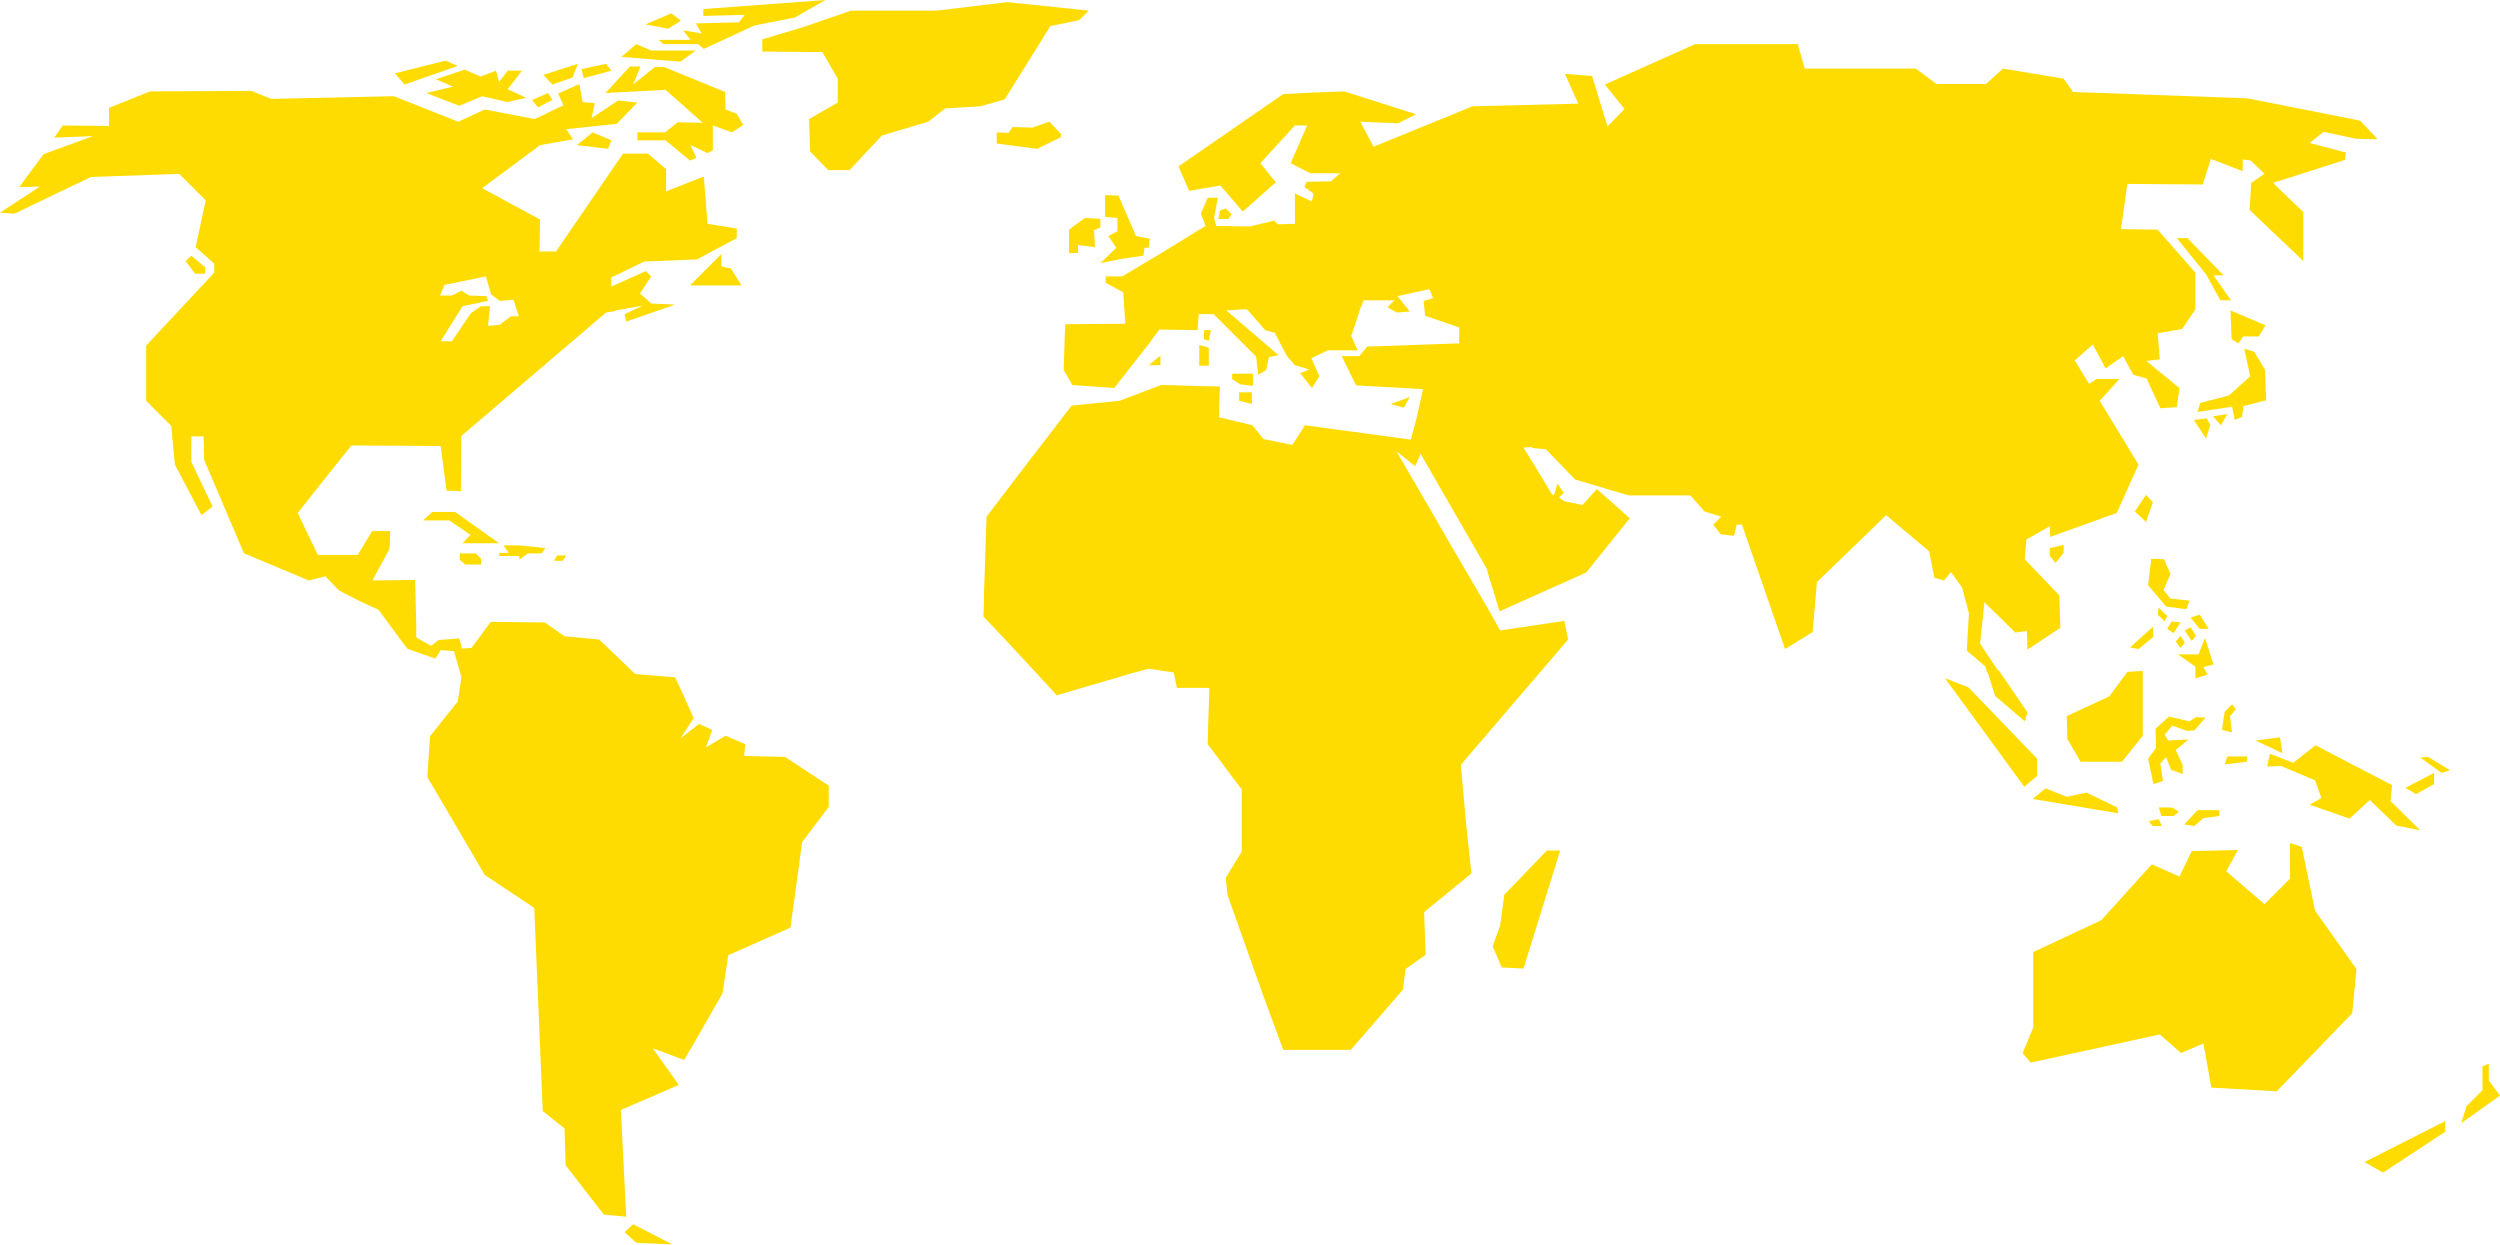
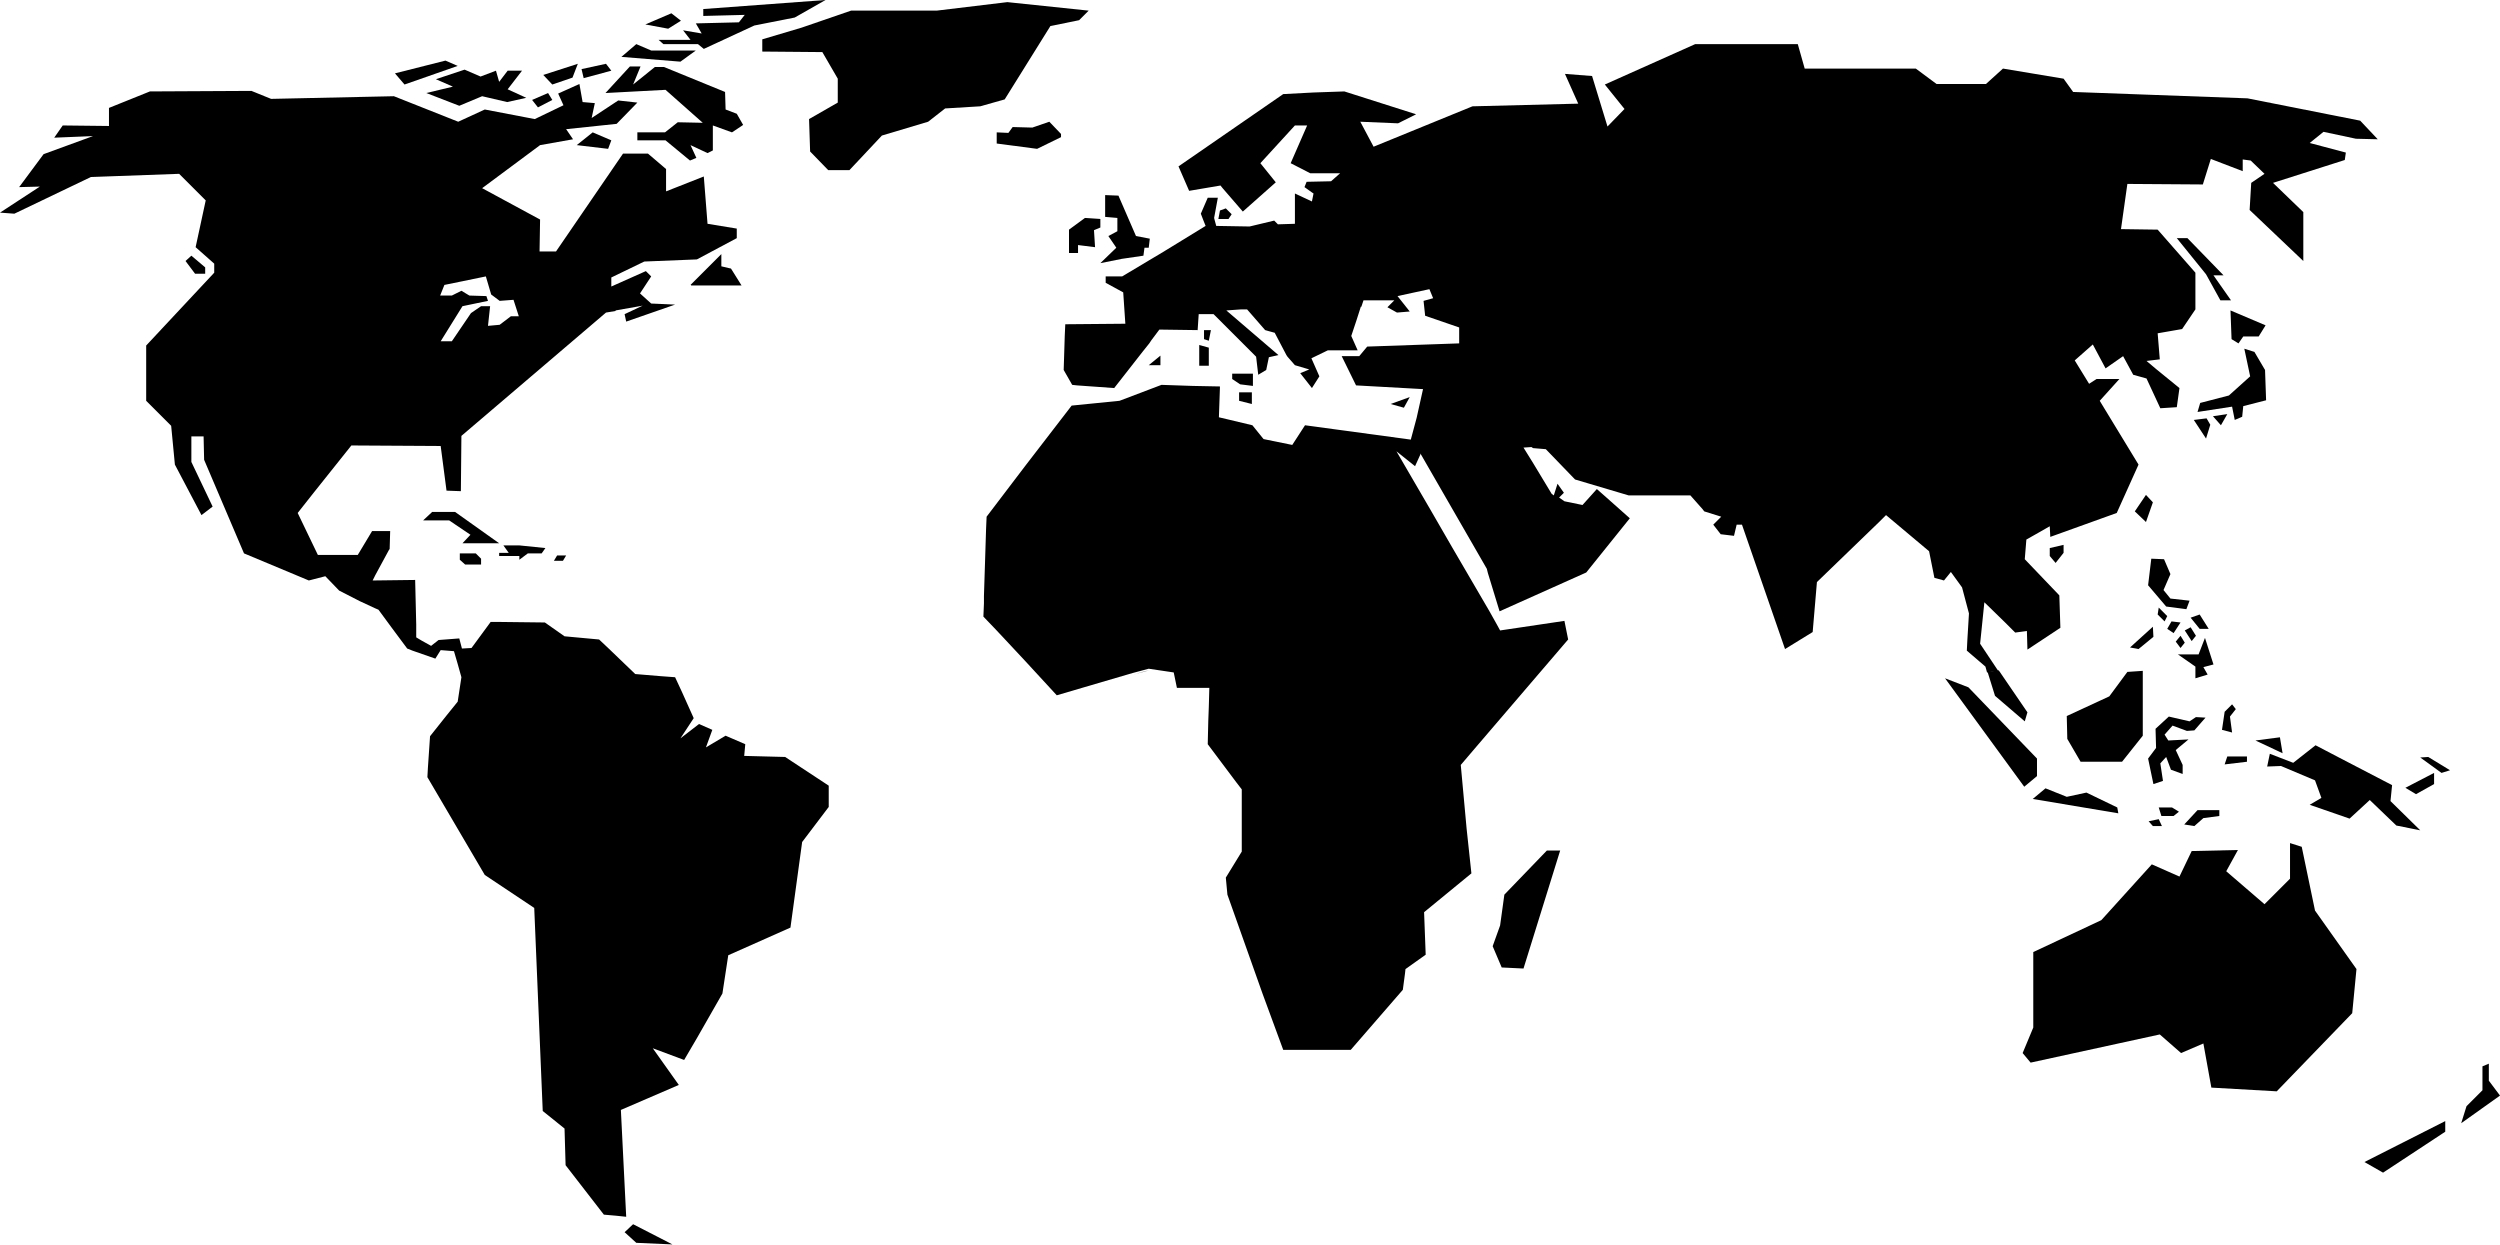
<svg xmlns="http://www.w3.org/2000/svg" version="1.1" id="Layer_1" x="0px" y="0px" viewBox="0 0 470.3 234.1" enable-background="new 0 0 470.3 234.1" xml:space="preserve">
  <g>
-     <polygon fill="#FFDC01" points="128.1,3.9 126.3,2.5 121.4,4.6 125.7,5.4  " />
-     <polygon fill="#FFDC01" points="421.1,64.6 422,63.3 424.9,63.3 426.2,61.2 419.6,58.4 419.8,63.8  " />
-     <polygon fill="#FFDC01" points="411.5,44.8 409.5,44.8 415,51.6 417.7,56.5 419.7,56.5 416.4,51.8 418.3,51.8  " />
-     <polygon fill="#FFDC01" points="426.1,69.6 424.1,66.2 422.2,65.6 423.3,70.8 419.3,74.4 413.9,75.8 413.4,77.5 419.9,76.5    420.4,79 421.8,78.4 422,76.4 426.3,75.3  " />
-     <polygon fill="#FFDC01" points="419,77.9 416.3,78.3 417.8,80  " />
-     <polygon fill="#FFDC01" points="414.5,153.9 417.5,153.5 417.5,152.4 413.4,152.4 410.9,155.1 412.8,155.4  " />
-     <polygon fill="#FFDC01" points="422.7,142.3 419,142.3 418.5,143.8 422.7,143.3  " />
-     <polygon fill="#FFDC01" points="419.5,134.8 420.6,133.4 419.9,132.5 418.5,133.9 418,137.3 419.9,137.8  " />
-     <polygon fill="#FFDC01" points="134.1,28.3 134.1,23.6 137.7,24.9 139.8,23.5 138.6,21.4 136.5,20.6 136.4,17.3 124.9,12.6    123.2,12.6 119.1,15.9 120.5,12.5 118.5,12.5 113.9,17.5 125.2,16.9 132.2,23.1 127.5,23 125.1,24.9 119.9,24.9 119.9,26.4    125.2,26.4 129.8,30.2 131,29.7 129.9,27.3 133.1,28.8  " />
-     <polygon fill="#FFDC01" points="216.1,68.7 218.3,68.7 218.3,66.9  " />
-     <polygon fill="#FFDC01" points="428.9,138.7 424.3,139.3 429.4,141.7  " />
-     <polygon fill="#FFDC01" points="401.6,96.2 403.7,98.2 405,94.5 403.7,93.1  " />
-     <polygon fill="#FFDC01" points="210.2,43.5 208.5,44.4 210,46.6 207,49.5 211,48.7 215.1,48.1 215.3,46.6 216.1,46.6 216.3,44.9    213.7,44.4 210.4,36.8 207.9,36.7 207.9,40.8 210.2,41  " />
-     <polygon fill="#FFDC01" points="130.9,9.5 122.5,9.5 119.7,8.3 116.9,10.7 128,11.6  " />
-     <polygon fill="#FFDC01" points="201.1,43.2 201.1,47.6 202.8,47.6 202.8,46.1 206,46.5 205.8,43.3 207,42.8 207,41.2 204.1,41  " />
-     <polygon fill="#FFDC01" points="139.5,53.7 137.5,50.5 137.5,50.5 137.4,50.5 135.7,50.1 135.7,47.9 135.7,47.9 135.7,47.8    129.9,53.6 130,53.6 130,53.7  " />
-     <polygon fill="#FFDC01" points="129.9,7.5 123.9,7.5 124.8,8.3 131.3,8.3 132.4,9.2 141.9,4.8 149.5,3.3 155.3,0 132.3,1.7    132.3,3 140.1,2.8 139,4.2 130.9,4.4 132,6.3 128.5,5.7  " />
-     <polygon fill="#FFDC01" points="404.2,154.5 405,155.4 406.7,155.4 406.1,154.1  " />
-     <polygon fill="#FFDC01" points="382.4,150.3 398.5,153 398.3,151.9 392.5,149.1 388.8,149.9 384.8,148.3  " />
-     <polygon fill="#FFDC01" points="403.1,138.4 403.1,129.5 403.1,129.4 403.1,126.2 400.2,126.4 396.8,131 388.8,134.7 388.8,134.7    388.8,134.7 388.9,139 391.4,143.3 399.2,143.3  " />
-     <polygon fill="#FFDC01" points="385.6,104.6 386.7,105.9 388.2,104 388.2,102.5 385.6,103.1  " />
-     <polygon fill="#FFDC01" points="409.9,152.7 408.6,151.9 406.1,151.9 406.6,153.5 408.9,153.5  " />
-     <polygon fill="#FFDC01" points="407.9,139.3 407.2,138.2 408.7,136.5 411.4,137.5 412.8,137.4 414.9,135 413.1,134.9 411.9,135.7    408,134.8 405.5,137.1 405.6,140.7 404.1,142.7 405.1,147.5 406.9,146.9 406.4,143.6 407.5,142.4 408.4,144.8 410.6,145.6    410.6,143.9 409.3,141.1 411.7,139.1  " />
-     <polygon fill="#FFDC01" points="440,142.5 440,142.5 435.6,140.2 431.4,143.5 427,141.8 426.5,144.2 429.1,144.1 435.5,146.8    436.7,150.1 434.5,151.4 440,153.3 440,153.3 442,154 445.8,150.5 450.8,155.3 455.3,156.2 449.7,150.7 450,147.7  " />
-     <polygon fill="#FFDC01" points="457.9,145.4 452.5,148.2 454.5,149.4 457.9,147.5  " />
-     <polygon fill="#FFDC01" points="407.1,105.2 404.7,105.1 404.1,110.1 407.5,114.1 411.3,114.6 411.9,113 408.3,112.6 407,111    408.3,108  " />
-     <polygon fill="#FFDC01" points="413.8,118.3 415.5,118.3 413.8,115.6 412.1,116.2  " />
-     <polygon fill="#FFDC01" points="411,120.9 410.2,119.6 409.3,120.7 410.2,121.9  " />
-     <polygon fill="#FFDC01" points="415.8,79.9 415.1,78.7 412.7,79 415,82.5  " />
-     <polygon fill="#FFDC01" points="405,117.9 400.7,121.8 402.3,122.1 405.1,119.8  " />
-     <polygon fill="#FFDC01" points="411,118.6 412.3,120.6 413.1,119.6 412.1,118  " />
-     <polygon fill="#FFDC01" points="414.8,120 413.6,123.1 409.7,123.1 413,125.4 413,127.6 415.3,126.9 414.5,125.5 416.4,125  " />
-     <polygon fill="#FFDC01" points="410.2,117.1 408.5,116.9 407.7,118.3 408.9,119.1  " />
-     <polygon fill="#FFDC01" points="405.9,115.6 407.2,116.9 407.7,115.9 406.1,114.3  " />
-     <polygon fill="#FFDC01" points="194.2,24 190.5,23.9 189.7,25 187.5,24.9 187.5,27 195.1,28 199.6,25.8 199.6,25.2 197.4,22.9  " />
-     <polygon fill="#FFDC01" points="383.2,146 383.2,142.7 370.3,129.3 365.9,127.6 380.8,148  " />
-     <polygon fill="#FFDC01" points="283,168.3 282.2,174.1 280.8,178 282.5,182 286.6,182.2 293.5,160 291,160  " />
-     <path fill="#FFDC01" d="M140,142.2l0.2-2.2l-3.7-1.6l-3.7,2.2l1.2-3.3l-2.5-1.1l-3.5,2.7l2.5-3.8l-2.2-4.9l-1.3-2.8l-2.7-0.2   l-4.8-0.4l-5.1-4.9l0,0l-1.7-1.6l-6.5-0.6l-3.7-2.6L94,117l-1.7,0l-3.6,4.9l-1.8,0.1l-0.5-1.9l-3.9,0.3l-1.4,1.1l-1.8-1l0,0l-1-0.6   l0-2.4l0,0l-0.2-8.4l-8,0.1l0,0l0.5-1l2.6-4.8l0.1-0.1l0.1-3.4L70,99.9l-2.7,4.5l-7.5,0L56,96.5l3-3.8l0,0l7.1-8.9l16.8,0.1   l1.1,8.4l2.7,0.1L86.8,82l27.2-23.2l1.8-0.3l0-0.1l5.1-0.9l-3.4,1.6l0.3,1.4l9.2-3.2l-4.5-0.2l-2.1-1.9l2.1-3.2l-1-1l-6.5,2.9v-1.7   l6.2-3l9.9-0.4l7.5-4l0-1.8l-5.5-0.9l-0.7-8.9l-7.1,2.8l0-4.2l-3.4-2.9h-4.7l-12.6,18.4l-3.1,0l0.1-6l-10.9-5.9l10.9-8.1l6.2-1.1   l-1.3-1.9l9.5-1l3.9-4l-3.6-0.4l-5,3.3l0.6-2.8l-2.3-0.2l-0.6-3.4l-4,1.8l1,2.2l-5.4,2.6l-9.4-1.8l-5,2.3l-12.1-4.8l-23.1,0.5l0,0   l0,0l-3.7-1.5l-19.1,0.1l-7.7,3.1v3.4l-8.7-0.1l-1.6,2.3l7.3-0.3L8.2,29l-4.6,6.2l3.9-0.1L0,40l2.7,0.2l14.4-6.9l16.6-0.6l5,5l0,0   l-1.9,8.8l3.5,3.1v1.7l0.4,0h-0.4L27.5,65v10.4l4.7,4.7l0,0l0,0l0.7,7.3l5,9.5l2.1-1.6l-4-8.4v-4.8h2.3l0.1,4.4l7.5,17.6l12.2,5.1   l3.1-0.8l2.6,2.7l0,0l0,0l0,0l0,0l3.9,2l2.8,1.3l0.7,0.3l2.5,3.4l0,0l2.9,3.9l1,0.4l0,0l4.3,1.5l1-1.6l2.5,0.2l0.7,2.4h0l0.7,2.5   l-0.7,4.6l-2.1,2.6l0,0l-3.1,3.9l-0.4,5.9l0,0l-0.1,1.8l10.8,18.4l9.3,6.2l0,0l1.6,38.2l4.1,3.3l0.2,6.9l7.2,9.3l2.3,0.2l0,0l0,0   l1.9,0.2l-1-20.1l10.9-4.7l-4.9-6.9l0,0l5.9,2.2l2.4-4.1l0,0l4.8-8.4l1.1-7.2l11.7-5.2l2.2-16.1l5-6.6v-4l-8.2-5.4L140,142.2z    M83.6,53.6L83.6,53.6l7.8-1.6l1,3.4l1.6,1.2l2.6-0.2l1,3.1l0.1,0h-1.6L94,61.1l-2.2,0.2l0.4-3.7h-1.7l-1.9,1.3L85,64.2h-2.1   l4.1-6.6l4.8-1l-0.3-0.9l-3.2-0.1l-1.5-0.9L85,55.6h-2.2L83.6,53.6L83.6,53.6z" />
-     <path fill="#FFDC01" d="M369.1,110.5l1.3,4.9l-0.3,5l-0.1,2l3.5,3l0.3,1.1l2.1-0.3l-3.4-5.1l0.8-7.8l3.9,3.8v0l1.9,1.9l2.2-0.3   l0.1,3.5l6.2-4.1l-0.2-6.1l-6.5-6.8l0.3-3.7l2.3-1.3l0,0l2.1-1.2l0.1,2l12.5-4.5l4.1-9.1l-7.3-12l3.7-4.1h-4.3l-1.4,0.9l-2.7-4.4   l3.4-3l2.4,4.5l3.3-2.3l0,0l1.9,3.5l2.5,0.7l2.6,5.6l3.1-0.2l0.5-3.6l-4.3-3.5l-1.9-1.6l2.5-0.3l-0.4-4.9l4.6-0.8l2.5-3.7v-6.9   l-7.1-8.1l-6.9-0.1l1.2-8.5l14.2,0.1l1.5-4.8l6,2.3l0-2.2l1.5,0.2l2.6,2.5l-2.5,1.7l-0.3,5.1l10.1,9.6v-9.2l-5.7-5.5l13.5-4.3   l0.2-1.4l-6.8-1.8l2.6-2.1l6.1,1.3l4.1,0.1l-3.3-3.5l-21.2-4.2L390,17.3l-1.8-2.5l-11.4-1.9l-3.2,2.9h-9.3l-3.9-2.9h-20.9l-1.3-4.6   h-19.3l-17,7.6l3.7,4.6l-3.2,3.3l-2.9-9.5l-5.1-0.4l2.5,5.6l-19.9,0.5l-18.6,7.6l-2.5-4.7l7.1,0.3l3.4-1.7l-13.5-4.3l-2.9,0.1l0,0   l-2.9,0.1v0l-5.7,0.3l-19.7,13.6l2,4.6l5.9-1l0.4,0.5l0,0l3.8,4.4l6.2-5.5l-2.9-3.6l6.5-7.1h1.3v0h1l-3.1,7.1l3.7,1.9h5.6l0,0   l-0.8,0.7l0,0l-0.9,0.8l-4.6,0.1l-0.4,1l1.4,1l0.3,0.2l-0.3,1.5l-3.2-1.5l0,1.9l0,2.2l0,0l0,0l0,1.6l0,0l-3.2,0.1l-0.7-0.7   l-4.6,1.1l-0.4,0l0,0l0,0l-5.9-0.1l-0.3-1.1l-0.1-0.4l0.7-3.8l-1.9,0l-1.3,3l0.5,1.3l0.4,1l-3.1,1.9l0,0l-3.1,1.9l-1.8,1.1   l-7.7,4.6H208v1.2l3.3,1.8l0.4,5.9L200.4,61l-0.1,2.2l0,0l0,0l-0.2,6.4l1.6,2.8l0.9,0.1l0,0l7,0.5l5.4-6.9l0,0l1.2-1.5l0.4-0.6l0,0   l1.5-2l7.2,0.1l0.2-3h0.2h2.6l8,8l0.4,3.4l1.5-0.9l0.5-2.4l1.8-0.4l-9.8-8.4l2.8-0.2l0,0l0.4,0h0l0,0l0,0l0.7,0l3.4,3.9l0.7,0.2   l0,0l0,0l1.1,0.3l0,0l2.2,4.2l0.2,0.3l0,0l1.4,1.6l2.7,0.8l-1.7,0.7l2.2,2.8l1.4-2.2l-1.5-3.4l3.1-1.5h2.5h3.1l-1.2-2.7l1-3l0,0   l0.8-2.5l0.1,0l0.4-1.2h5.8l-1.3,1.3l1.8,1l2.4-0.2l-2.3-2.9l6-1.3l0,0l0.7,1.7l-1.8,0.5l0.3,2.8l6.4,2.2l0,0v3l-0.1,0l-17.2,0.6   l-1.5,1.8l-3.3,0l2.7,5.5l12.6,0.7l0,0l0,0l-0.6,2.7l0,0l-0.6,2.7l-1.1,4.1l0,0l-14-1.9l0,0l-5.9-0.8l-2.4,3.7l-5.4-1.1l-2.1-2.6   l-4.6-1.1l0,0l-1.7-0.4l0.2-5.8l-5.1-0.1l0,0l-5.9-0.2l-7.9,3v0l-9,0.9l-8.7,11.3h0l-7.3,9.6l-0.1,2.3h0l-0.2,6.4l0.1,0.8l-0.1-0.8   l-0.2,6.2l0,1.4l-0.1,2.4h0l0,0.1l2.3,2.4l0,0l2.9,3.1l2.8,3l0,0l5.8,6.3l8.5-2.5v0l5.8-1.7l3-0.8l4.7,0.7l0.6,2.9h4.5h1.6   l-0.1,3.6h0l-0.1,2.7l-0.1,4.3l3.6,4.8l1.8,2.4l0,0l1,1.3l0,0h0v11.7l-3,4.9l0.3,3.2l6.6,18.6h0.1l-0.1,0l3.9,10.6h12.7l9.8-11.3   l0.4-3v0l0.1-0.9l3.8-2.7l-0.3-8l8.9-7.3l-0.9-8.4l0,0l-1.1-12l2.9-3.4v0l17.3-20.2l-0.7-3.5l-12.1,1.8l-0.6-1.1l-1.4-2.5l-7-12   l0,0l0,0l-4.1-7.1l0,0l-6.4-11l3.5,2.8l1-2.2l0-0.1l0,0l0-0.1v0l0.3,0l-0.3,0l12.5,21.7l0.2,0.8l0,0l2.2,7.2l16.3-7.3l8.2-10.2   l-4.5-4l-1.7-1.5l-2.7,3l-3.4-0.7l-1-0.7l0,0l0.9-0.9L293,91l-0.7,2.2l-0.4-0.3l-3.5-5.8l-1.8-2.9l1.5-0.1l0.3,0.2l2.4,0.2l5.5,5.7   l10.1,3h2.8l0,0h8.8l2.3,2.6l0.3,0.4l3.2,1l-1.5,1.5l1.4,1.8l2.5,0.3l0.5-2.1l1,0l8.1,23.4l5.2-3.2l0.8-9.4l11.8-11.4l1.2-1.2   l5.6,4.7l2.5,2.1l1,5l1.8,0.5l1.3-1.6L369.1,110.5z M213.2,126.9l2.1-0.6l0.9-0.2L213.2,126.9z" />
-     <polygon fill="#FFDC01" points="115,13.3 114,12 109.4,13 109.8,14.7  " />
-     <polygon fill="#FFDC01" points="230.6,39.2 229.5,39.6 229.2,41.2 231.1,41.2 231.7,40.3  " />
-     <polygon fill="#FFDC01" points="197.6,4.9 203,3.8 204.8,2 189.5,0.4 176.2,2 160.1,2 150.8,5.2 143.4,7.4 143.4,9.7 154.7,9.8    157.6,14.8 157.6,19.3 152.2,22.4 152.4,28.5 155.8,32 159.8,32 165.9,25.5 174.6,22.9 177.8,20.4 184.4,20 189,18.7  " />
-     <polygon fill="#FFDC01" points="235.7,70.3 231.8,70.3 231.8,71.3 233.3,72.3 235.7,72.6  " />
-     <polygon fill="#FFDC01" points="233.1,75.4 235.5,76 235.5,73.8 233.1,73.8  " />
-     <polygon fill="#FFDC01" points="261.6,76 264.1,76.7 265.2,74.7  " />
-     <polygon fill="#FFDC01" points="227.8,62.1 226.5,62.1 226.5,63.8 227.4,64.1  " />
-     <polygon fill="#FFDC01" points="225.6,68.8 227.4,68.8 227.4,65.4 225.6,64.9  " />
-     <polygon fill="#FFDC01" points="373.9,126.4 375.3,130.9 380.9,135.7 381.4,134 376,126.1  " />
-     <polygon fill="#FFDC01" points="114.4,28 115,26.4 111.5,24.9 108.5,27.3  " />
-     <polygon fill="#FFDC01" points="38.6,50.3 36,48.1 34.9,49.1 36.7,51.5 38.6,51.5  " />
-     <polygon fill="#FFDC01" points="86.1,12.4 83.8,11.4 74.3,13.8 76.1,15.9  " />
-     <polygon fill="#FFDC01" points="107.7,14.6 108.7,12 102.2,14.1 103.9,15.9  " />
-     <polygon fill="#FFDC01" points="103.9,18.8 103.1,17.5 100.1,18.8 101.2,20.2  " />
-     <polygon fill="#FFDC01" points="85.2,16.3 80.2,17.5 86.4,19.9 90.7,18.1 95.4,19.2 99,18.4 95.5,16.8 98.2,13.3 95.5,13.3    93.9,15.4 93.3,13.3 90.4,14.4 87.4,13.1 82,14.9  " />
-     <polygon fill="#FFDC01" points="85.6,96.3 81.3,96.3 79.6,97.9 84.5,97.9 88.5,100.6 87,102.2 93.9,102.2  " />
-     <polygon fill="#FFDC01" points="117.5,231.8 119.7,233.8 126.5,234.1 119.1,230.3  " />
-     <polygon fill="#FFDC01" points="105.9,105.5 106.5,104.5 104.8,104.5 104.2,105.5  " />
-     <polygon fill="#FFDC01" points="455.3,142.5 459.3,145.4 460.9,144.9 456.8,142.4  " />
-     <polygon fill="#FFDC01" points="86.5,105.3 87.5,106.2 90.5,106.2 90.5,105.1 89.5,104.1 86.5,104.1  " />
-     <polygon fill="#FFDC01" points="99.3,104.1 101.9,104.1 102.6,103.1 97.7,102.6 94.7,102.6 95.7,104 93.9,104 93.9,104.6    97.7,104.6 97.7,105.3  " />
-     <polygon fill="#FFDC01" points="468.2,203.3 468.2,200.1 467,200.6 467,205.1 464,208.1 463,211.3 470.3,206.1  " />
-     <polygon fill="#FFDC01" points="448.3,220.6 460,212.9 460,210.9 444.8,218.6  " />
-     <polygon fill="#FFDC01" points="433,159.3 430.8,158.6 430.8,165.3 426,170.1 418.8,163.9 421,159.9 412.3,160.1 410,164.9    404.8,162.6 395.3,173.1 382.5,179.1 382.5,193.3 380.5,198.1 382,199.9 406.3,194.6 410.3,198.1 414.5,196.3 416,204.6    428.3,205.3 442.5,190.6 443.3,182.3 435.5,171.3  " />
+     <polygon fill="currentColor" points="128.1,3.9 126.3,2.5 121.4,4.6 125.7,5.4  " />
+     <polygon fill="currentColor" points="421.1,64.6 422,63.3 424.9,63.3 426.2,61.2 419.6,58.4 419.8,63.8  " />
+     <polygon fill="currentColor" points="411.5,44.8 409.5,44.8 415,51.6 417.7,56.5 419.7,56.5 416.4,51.8 418.3,51.8  " />
+     <polygon fill="currentColor" points="426.1,69.6 424.1,66.2 422.2,65.6 423.3,70.8 419.3,74.4 413.9,75.8 413.4,77.5 419.9,76.5    420.4,79 421.8,78.4 422,76.4 426.3,75.3  " />
+     <polygon fill="currentColor" points="419,77.9 416.3,78.3 417.8,80  " />
+     <polygon fill="currentColor" points="414.5,153.9 417.5,153.5 417.5,152.4 413.4,152.4 410.9,155.1 412.8,155.4  " />
+     <polygon fill="currentColor" points="422.7,142.3 419,142.3 418.5,143.8 422.7,143.3  " />
+     <polygon fill="currentColor" points="419.5,134.8 420.6,133.4 419.9,132.5 418.5,133.9 418,137.3 419.9,137.8  " />
+     <polygon fill="currentColor" points="134.1,28.3 134.1,23.6 137.7,24.9 139.8,23.5 138.6,21.4 136.5,20.6 136.4,17.3 124.9,12.6    123.2,12.6 119.1,15.9 120.5,12.5 118.5,12.5 113.9,17.5 125.2,16.9 132.2,23.1 127.5,23 125.1,24.9 119.9,24.9 119.9,26.4    125.2,26.4 129.8,30.2 131,29.7 129.9,27.3 133.1,28.8  " />
+     <polygon fill="currentColor" points="216.1,68.7 218.3,68.7 218.3,66.9  " />
+     <polygon fill="currentColor" points="428.9,138.7 424.3,139.3 429.4,141.7  " />
+     <polygon fill="currentColor" points="401.6,96.2 403.7,98.2 405,94.5 403.7,93.1  " />
+     <polygon fill="currentColor" points="210.2,43.5 208.5,44.4 210,46.6 207,49.5 211,48.7 215.1,48.1 215.3,46.6 216.1,46.6 216.3,44.9    213.7,44.4 210.4,36.8 207.9,36.7 207.9,40.8 210.2,41  " />
+     <polygon fill="currentColor" points="130.9,9.5 122.5,9.5 119.7,8.3 116.9,10.7 128,11.6  " />
+     <polygon fill="currentColor" points="201.1,43.2 201.1,47.6 202.8,47.6 202.8,46.1 206,46.5 205.8,43.3 207,42.8 207,41.2 204.1,41  " />
+     <polygon fill="currentColor" points="139.5,53.7 137.5,50.5 137.5,50.5 137.4,50.5 135.7,50.1 135.7,47.9 135.7,47.9 135.7,47.8    129.9,53.6 130,53.6 130,53.7  " />
+     <polygon fill="currentColor" points="129.9,7.5 123.9,7.5 124.8,8.3 131.3,8.3 132.4,9.2 141.9,4.8 149.5,3.3 155.3,0 132.3,1.7    132.3,3 140.1,2.8 139,4.2 130.9,4.4 132,6.3 128.5,5.7  " />
+     <polygon fill="currentColor" points="404.2,154.5 405,155.4 406.7,155.4 406.1,154.1  " />
+     <polygon fill="currentColor" points="382.4,150.3 398.5,153 398.3,151.9 392.5,149.1 388.8,149.9 384.8,148.3  " />
+     <polygon fill="currentColor" points="403.1,138.4 403.1,129.5 403.1,129.4 403.1,126.2 400.2,126.4 396.8,131 388.8,134.7 388.8,134.7    388.8,134.7 388.9,139 391.4,143.3 399.2,143.3  " />
+     <polygon fill="currentColor" points="385.6,104.6 386.7,105.9 388.2,104 388.2,102.5 385.6,103.1  " />
+     <polygon fill="currentColor" points="409.9,152.7 408.6,151.9 406.1,151.9 406.6,153.5 408.9,153.5  " />
+     <polygon fill="currentColor" points="407.9,139.3 407.2,138.2 408.7,136.5 411.4,137.5 412.8,137.4 414.9,135 413.1,134.9 411.9,135.7    408,134.8 405.5,137.1 405.6,140.7 404.1,142.7 405.1,147.5 406.9,146.9 406.4,143.6 407.5,142.4 408.4,144.8 410.6,145.6    410.6,143.9 409.3,141.1 411.7,139.1  " />
+     <polygon fill="currentColor" points="440,142.5 440,142.5 435.6,140.2 431.4,143.5 427,141.8 426.5,144.2 429.1,144.1 435.5,146.8    436.7,150.1 434.5,151.4 440,153.3 440,153.3 442,154 445.8,150.5 450.8,155.3 455.3,156.2 449.7,150.7 450,147.7  " />
+     <polygon fill="currentColor" points="457.9,145.4 452.5,148.2 454.5,149.4 457.9,147.5  " />
+     <polygon fill="currentColor" points="407.1,105.2 404.7,105.1 404.1,110.1 407.5,114.1 411.3,114.6 411.9,113 408.3,112.6 407,111    408.3,108  " />
+     <polygon fill="currentColor" points="413.8,118.3 415.5,118.3 413.8,115.6 412.1,116.2  " />
+     <polygon fill="currentColor" points="411,120.9 410.2,119.6 409.3,120.7 410.2,121.9  " />
+     <polygon fill="currentColor" points="415.8,79.9 415.1,78.7 412.7,79 415,82.5  " />
+     <polygon fill="currentColor" points="405,117.9 400.7,121.8 402.3,122.1 405.1,119.8  " />
+     <polygon fill="currentColor" points="411,118.6 412.3,120.6 413.1,119.6 412.1,118  " />
+     <polygon fill="currentColor" points="414.8,120 413.6,123.1 409.7,123.1 413,125.4 413,127.6 415.3,126.9 414.5,125.5 416.4,125  " />
+     <polygon fill="currentColor" points="410.2,117.1 408.5,116.9 407.7,118.3 408.9,119.1  " />
+     <polygon fill="currentColor" points="405.9,115.6 407.2,116.9 407.7,115.9 406.1,114.3  " />
+     <polygon fill="currentColor" points="194.2,24 190.5,23.9 189.7,25 187.5,24.9 187.5,27 195.1,28 199.6,25.8 199.6,25.2 197.4,22.9  " />
+     <polygon fill="currentColor" points="383.2,146 383.2,142.7 370.3,129.3 365.9,127.6 380.8,148  " />
+     <polygon fill="currentColor" points="283,168.3 282.2,174.1 280.8,178 282.5,182 286.6,182.2 293.5,160 291,160  " />
+     <path fill="currentColor" d="M140,142.2l0.2-2.2l-3.7-1.6l-3.7,2.2l1.2-3.3l-2.5-1.1l-3.5,2.7l2.5-3.8l-2.2-4.9l-1.3-2.8l-2.7-0.2   l-4.8-0.4l-5.1-4.9l0,0l-1.7-1.6l-6.5-0.6l-3.7-2.6L94,117l-1.7,0l-3.6,4.9l-1.8,0.1l-0.5-1.9l-3.9,0.3l-1.4,1.1l-1.8-1l0,0l-1-0.6   l0-2.4l0,0l-0.2-8.4l-8,0.1l0,0l0.5-1l2.6-4.8l0.1-0.1l0.1-3.4L70,99.9l-2.7,4.5l-7.5,0L56,96.5l3-3.8l0,0l7.1-8.9l16.8,0.1   l1.1,8.4l2.7,0.1L86.8,82l27.2-23.2l1.8-0.3l0-0.1l5.1-0.9l-3.4,1.6l0.3,1.4l9.2-3.2l-4.5-0.2l-2.1-1.9l2.1-3.2l-1-1l-6.5,2.9v-1.7   l6.2-3l9.9-0.4l7.5-4l0-1.8l-5.5-0.9l-0.7-8.9l-7.1,2.8l0-4.2l-3.4-2.9h-4.7l-12.6,18.4l-3.1,0l0.1-6l-10.9-5.9l10.9-8.1l6.2-1.1   l-1.3-1.9l9.5-1l3.9-4l-3.6-0.4l-5,3.3l0.6-2.8l-2.3-0.2l-0.6-3.4l-4,1.8l1,2.2l-5.4,2.6l-9.4-1.8l-5,2.3l-12.1-4.8l-23.1,0.5l0,0   l0,0l-3.7-1.5l-19.1,0.1l-7.7,3.1v3.4l-8.7-0.1l-1.6,2.3l7.3-0.3L8.2,29l-4.6,6.2l3.9-0.1L0,40l2.7,0.2l14.4-6.9l16.6-0.6l5,5l0,0   l-1.9,8.8l3.5,3.1v1.7l0.4,0h-0.4L27.5,65v10.4l4.7,4.7l0,0l0,0l0.7,7.3l5,9.5l2.1-1.6l-4-8.4v-4.8h2.3l0.1,4.4l7.5,17.6l12.2,5.1   l3.1-0.8l2.6,2.7l0,0l0,0l0,0l0,0l3.9,2l2.8,1.3l0.7,0.3l2.5,3.4l0,0l2.9,3.9l1,0.4l0,0l4.3,1.5l1-1.6l2.5,0.2l0.7,2.4h0l0.7,2.5   l-0.7,4.6l-2.1,2.6l0,0l-3.1,3.9l-0.4,5.9l0,0l-0.1,1.8l10.8,18.4l9.3,6.2l0,0l1.6,38.2l4.1,3.3l0.2,6.9l7.2,9.3l2.3,0.2l0,0l0,0   l1.9,0.2l-1-20.1l10.9-4.7l-4.9-6.9l0,0l5.9,2.2l2.4-4.1l0,0l4.8-8.4l1.1-7.2l11.7-5.2l2.2-16.1l5-6.6v-4l-8.2-5.4L140,142.2z    M83.6,53.6L83.6,53.6l7.8-1.6l1,3.4l1.6,1.2l2.6-0.2l1,3.1l0.1,0h-1.6L94,61.1l-2.2,0.2l0.4-3.7h-1.7l-1.9,1.3L85,64.2h-2.1   l4.1-6.6l4.8-1l-0.3-0.9l-3.2-0.1l-1.5-0.9L85,55.6h-2.2L83.6,53.6L83.6,53.6z" />
+     <path fill="currentColor" d="M369.1,110.5l1.3,4.9l-0.3,5l-0.1,2l3.5,3l0.3,1.1l2.1-0.3l-3.4-5.1l0.8-7.8l3.9,3.8v0l1.9,1.9l2.2-0.3   l0.1,3.5l6.2-4.1l-0.2-6.1l-6.5-6.8l0.3-3.7l2.3-1.3l0,0l2.1-1.2l0.1,2l12.5-4.5l4.1-9.1l-7.3-12l3.7-4.1h-4.3l-1.4,0.9l-2.7-4.4   l3.4-3l2.4,4.5l3.3-2.3l0,0l1.9,3.5l2.5,0.7l2.6,5.6l3.1-0.2l0.5-3.6l-4.3-3.5l-1.9-1.6l2.5-0.3l-0.4-4.9l4.6-0.8l2.5-3.7v-6.9   l-7.1-8.1l-6.9-0.1l1.2-8.5l14.2,0.1l1.5-4.8l6,2.3l0-2.2l1.5,0.2l2.6,2.5l-2.5,1.7l-0.3,5.1l10.1,9.6v-9.2l-5.7-5.5l13.5-4.3   l0.2-1.4l-6.8-1.8l2.6-2.1l6.1,1.3l4.1,0.1l-3.3-3.5l-21.2-4.2L390,17.3l-1.8-2.5l-11.4-1.9l-3.2,2.9h-9.3l-3.9-2.9h-20.9l-1.3-4.6   h-19.3l-17,7.6l3.7,4.6l-3.2,3.3l-2.9-9.5l-5.1-0.4l2.5,5.6l-19.9,0.5l-18.6,7.6l-2.5-4.7l7.1,0.3l3.4-1.7l-13.5-4.3l-2.9,0.1l0,0   l-2.9,0.1v0l-5.7,0.3l-19.7,13.6l2,4.6l5.9-1l0.4,0.5l0,0l3.8,4.4l6.2-5.5l-2.9-3.6l6.5-7.1h1.3v0h1l-3.1,7.1l3.7,1.9h5.6l0,0   l-0.8,0.7l0,0l-0.9,0.8l-4.6,0.1l-0.4,1l1.4,1l0.3,0.2l-0.3,1.5l-3.2-1.5l0,1.9l0,2.2l0,0l0,0l0,1.6l0,0l-3.2,0.1l-0.7-0.7   l-4.6,1.1l-0.4,0l0,0l0,0l-5.9-0.1l-0.3-1.1l-0.1-0.4l0.7-3.8l-1.9,0l-1.3,3l0.5,1.3l0.4,1l-3.1,1.9l0,0l-3.1,1.9l-1.8,1.1   l-7.7,4.6H208v1.2l3.3,1.8l0.4,5.9L200.4,61l-0.1,2.2l0,0l0,0l-0.2,6.4l1.6,2.8l0.9,0.1l0,0l7,0.5l5.4-6.9l0,0l1.2-1.5l0.4-0.6l0,0   l1.5-2l7.2,0.1l0.2-3h0.2h2.6l8,8l0.4,3.4l1.5-0.9l0.5-2.4l1.8-0.4l-9.8-8.4l2.8-0.2l0,0l0.4,0h0l0,0l0,0l0.7,0l3.4,3.9l0.7,0.2   l0,0l0,0l1.1,0.3l0,0l2.2,4.2l0.2,0.3l0,0l1.4,1.6l2.7,0.8l-1.7,0.7l2.2,2.8l1.4-2.2l-1.5-3.4l3.1-1.5h2.5h3.1l-1.2-2.7l1-3l0,0   l0.8-2.5l0.1,0l0.4-1.2h5.8l-1.3,1.3l1.8,1l2.4-0.2l-2.3-2.9l6-1.3l0,0l0.7,1.7l-1.8,0.5l0.3,2.8l6.4,2.2l0,0v3l-0.1,0l-17.2,0.6   l-1.5,1.8l-3.3,0l2.7,5.5l12.6,0.7l0,0l0,0l-0.6,2.7l0,0l-0.6,2.7l-1.1,4.1l0,0l-14-1.9l0,0l-5.9-0.8l-2.4,3.7l-5.4-1.1l-2.1-2.6   l-4.6-1.1l0,0l-1.7-0.4l0.2-5.8l-5.1-0.1l0,0l-5.9-0.2l-7.9,3v0l-9,0.9l-8.7,11.3h0l-7.3,9.6l-0.1,2.3h0l-0.2,6.4l0.1,0.8l-0.1-0.8   l-0.2,6.2l0,1.4l-0.1,2.4h0l0,0.1l2.3,2.4l0,0l2.9,3.1l2.8,3l0,0l5.8,6.3l8.5-2.5v0l5.8-1.7l3-0.8l4.7,0.7l0.6,2.9h4.5h1.6   l-0.1,3.6h0l-0.1,2.7l-0.1,4.3l3.6,4.8l1.8,2.4l0,0l1,1.3l0,0h0v11.7l-3,4.9l0.3,3.2l6.6,18.6h0.1l-0.1,0l3.9,10.6h12.7l9.8-11.3   l0.4-3v0l0.1-0.9l3.8-2.7l-0.3-8l8.9-7.3l-0.9-8.4l0,0l-1.1-12l2.9-3.4v0l17.3-20.2l-0.7-3.5l-12.1,1.8l-0.6-1.1l-1.4-2.5l-7-12   l0,0l0,0l-4.1-7.1l0,0l-6.4-11l3.5,2.8l1-2.2l0-0.1l0,0l0-0.1v0l0.3,0l-0.3,0l12.5,21.7l0.2,0.8l0,0l2.2,7.2l16.3-7.3l8.2-10.2   l-4.5-4l-1.7-1.5l-2.7,3l-3.4-0.7l-1-0.7l0,0l0.9-0.9L293,91l-0.7,2.2l-0.4-0.3l-3.5-5.8l-1.8-2.9l1.5-0.1l0.3,0.2l2.4,0.2l5.5,5.7   l10.1,3h2.8l0,0h8.8l2.3,2.6l0.3,0.4l3.2,1l-1.5,1.5l1.4,1.8l2.5,0.3l0.5-2.1l1,0l8.1,23.4l5.2-3.2l0.8-9.4l11.8-11.4l1.2-1.2   l5.6,4.7l2.5,2.1l1,5l1.8,0.5l1.3-1.6L369.1,110.5z M213.2,126.9l2.1-0.6l0.9-0.2L213.2,126.9z" />
+     <polygon fill="currentColor" points="115,13.3 114,12 109.4,13 109.8,14.7  " />
+     <polygon fill="currentColor" points="230.6,39.2 229.5,39.6 229.2,41.2 231.1,41.2 231.7,40.3  " />
+     <polygon fill="currentColor" points="197.6,4.9 203,3.8 204.8,2 189.5,0.4 176.2,2 160.1,2 150.8,5.2 143.4,7.4 143.4,9.7 154.7,9.8    157.6,14.8 157.6,19.3 152.2,22.4 152.4,28.5 155.8,32 159.8,32 165.9,25.5 174.6,22.9 177.8,20.4 184.4,20 189,18.7  " />
+     <polygon fill="currentColor" points="235.7,70.3 231.8,70.3 231.8,71.3 233.3,72.3 235.7,72.6  " />
+     <polygon fill="currentColor" points="233.1,75.4 235.5,76 235.5,73.8 233.1,73.8  " />
+     <polygon fill="currentColor" points="261.6,76 264.1,76.7 265.2,74.7  " />
+     <polygon fill="currentColor" points="227.8,62.1 226.5,62.1 226.5,63.8 227.4,64.1  " />
+     <polygon fill="currentColor" points="225.6,68.8 227.4,68.8 227.4,65.4 225.6,64.9  " />
+     <polygon fill="currentColor" points="373.9,126.4 375.3,130.9 380.9,135.7 381.4,134 376,126.1  " />
+     <polygon fill="currentColor" points="114.4,28 115,26.4 111.5,24.9 108.5,27.3  " />
+     <polygon fill="currentColor" points="38.6,50.3 36,48.1 34.9,49.1 36.7,51.5 38.6,51.5  " />
+     <polygon fill="currentColor" points="86.1,12.4 83.8,11.4 74.3,13.8 76.1,15.9  " />
+     <polygon fill="currentColor" points="107.7,14.6 108.7,12 102.2,14.1 103.9,15.9  " />
+     <polygon fill="currentColor" points="103.9,18.8 103.1,17.5 100.1,18.8 101.2,20.2  " />
+     <polygon fill="currentColor" points="85.2,16.3 80.2,17.5 86.4,19.9 90.7,18.1 95.4,19.2 99,18.4 95.5,16.8 98.2,13.3 95.5,13.3    93.9,15.4 93.3,13.3 90.4,14.4 87.4,13.1 82,14.9  " />
+     <polygon fill="currentColor" points="85.6,96.3 81.3,96.3 79.6,97.9 84.5,97.9 88.5,100.6 87,102.2 93.9,102.2  " />
+     <polygon fill="currentColor" points="117.5,231.8 119.7,233.8 126.5,234.1 119.1,230.3  " />
+     <polygon fill="currentColor" points="105.9,105.5 106.5,104.5 104.8,104.5 104.2,105.5  " />
+     <polygon fill="currentColor" points="455.3,142.5 459.3,145.4 460.9,144.9 456.8,142.4  " />
+     <polygon fill="currentColor" points="86.5,105.3 87.5,106.2 90.5,106.2 90.5,105.1 89.5,104.1 86.5,104.1  " />
+     <polygon fill="currentColor" points="99.3,104.1 101.9,104.1 102.6,103.1 97.7,102.6 94.7,102.6 95.7,104 93.9,104 93.9,104.6    97.7,104.6 97.7,105.3  " />
+     <polygon fill="currentColor" points="468.2,203.3 468.2,200.1 467,200.6 467,205.1 464,208.1 463,211.3 470.3,206.1  " />
+     <polygon fill="currentColor" points="448.3,220.6 460,212.9 460,210.9 444.8,218.6  " />
+     <polygon fill="currentColor" points="433,159.3 430.8,158.6 430.8,165.3 426,170.1 418.8,163.9 421,159.9 412.3,160.1 410,164.9    404.8,162.6 395.3,173.1 382.5,179.1 382.5,193.3 380.5,198.1 382,199.9 406.3,194.6 410.3,198.1 414.5,196.3 416,204.6    428.3,205.3 442.5,190.6 443.3,182.3 435.5,171.3  " />
  </g>
</svg>
